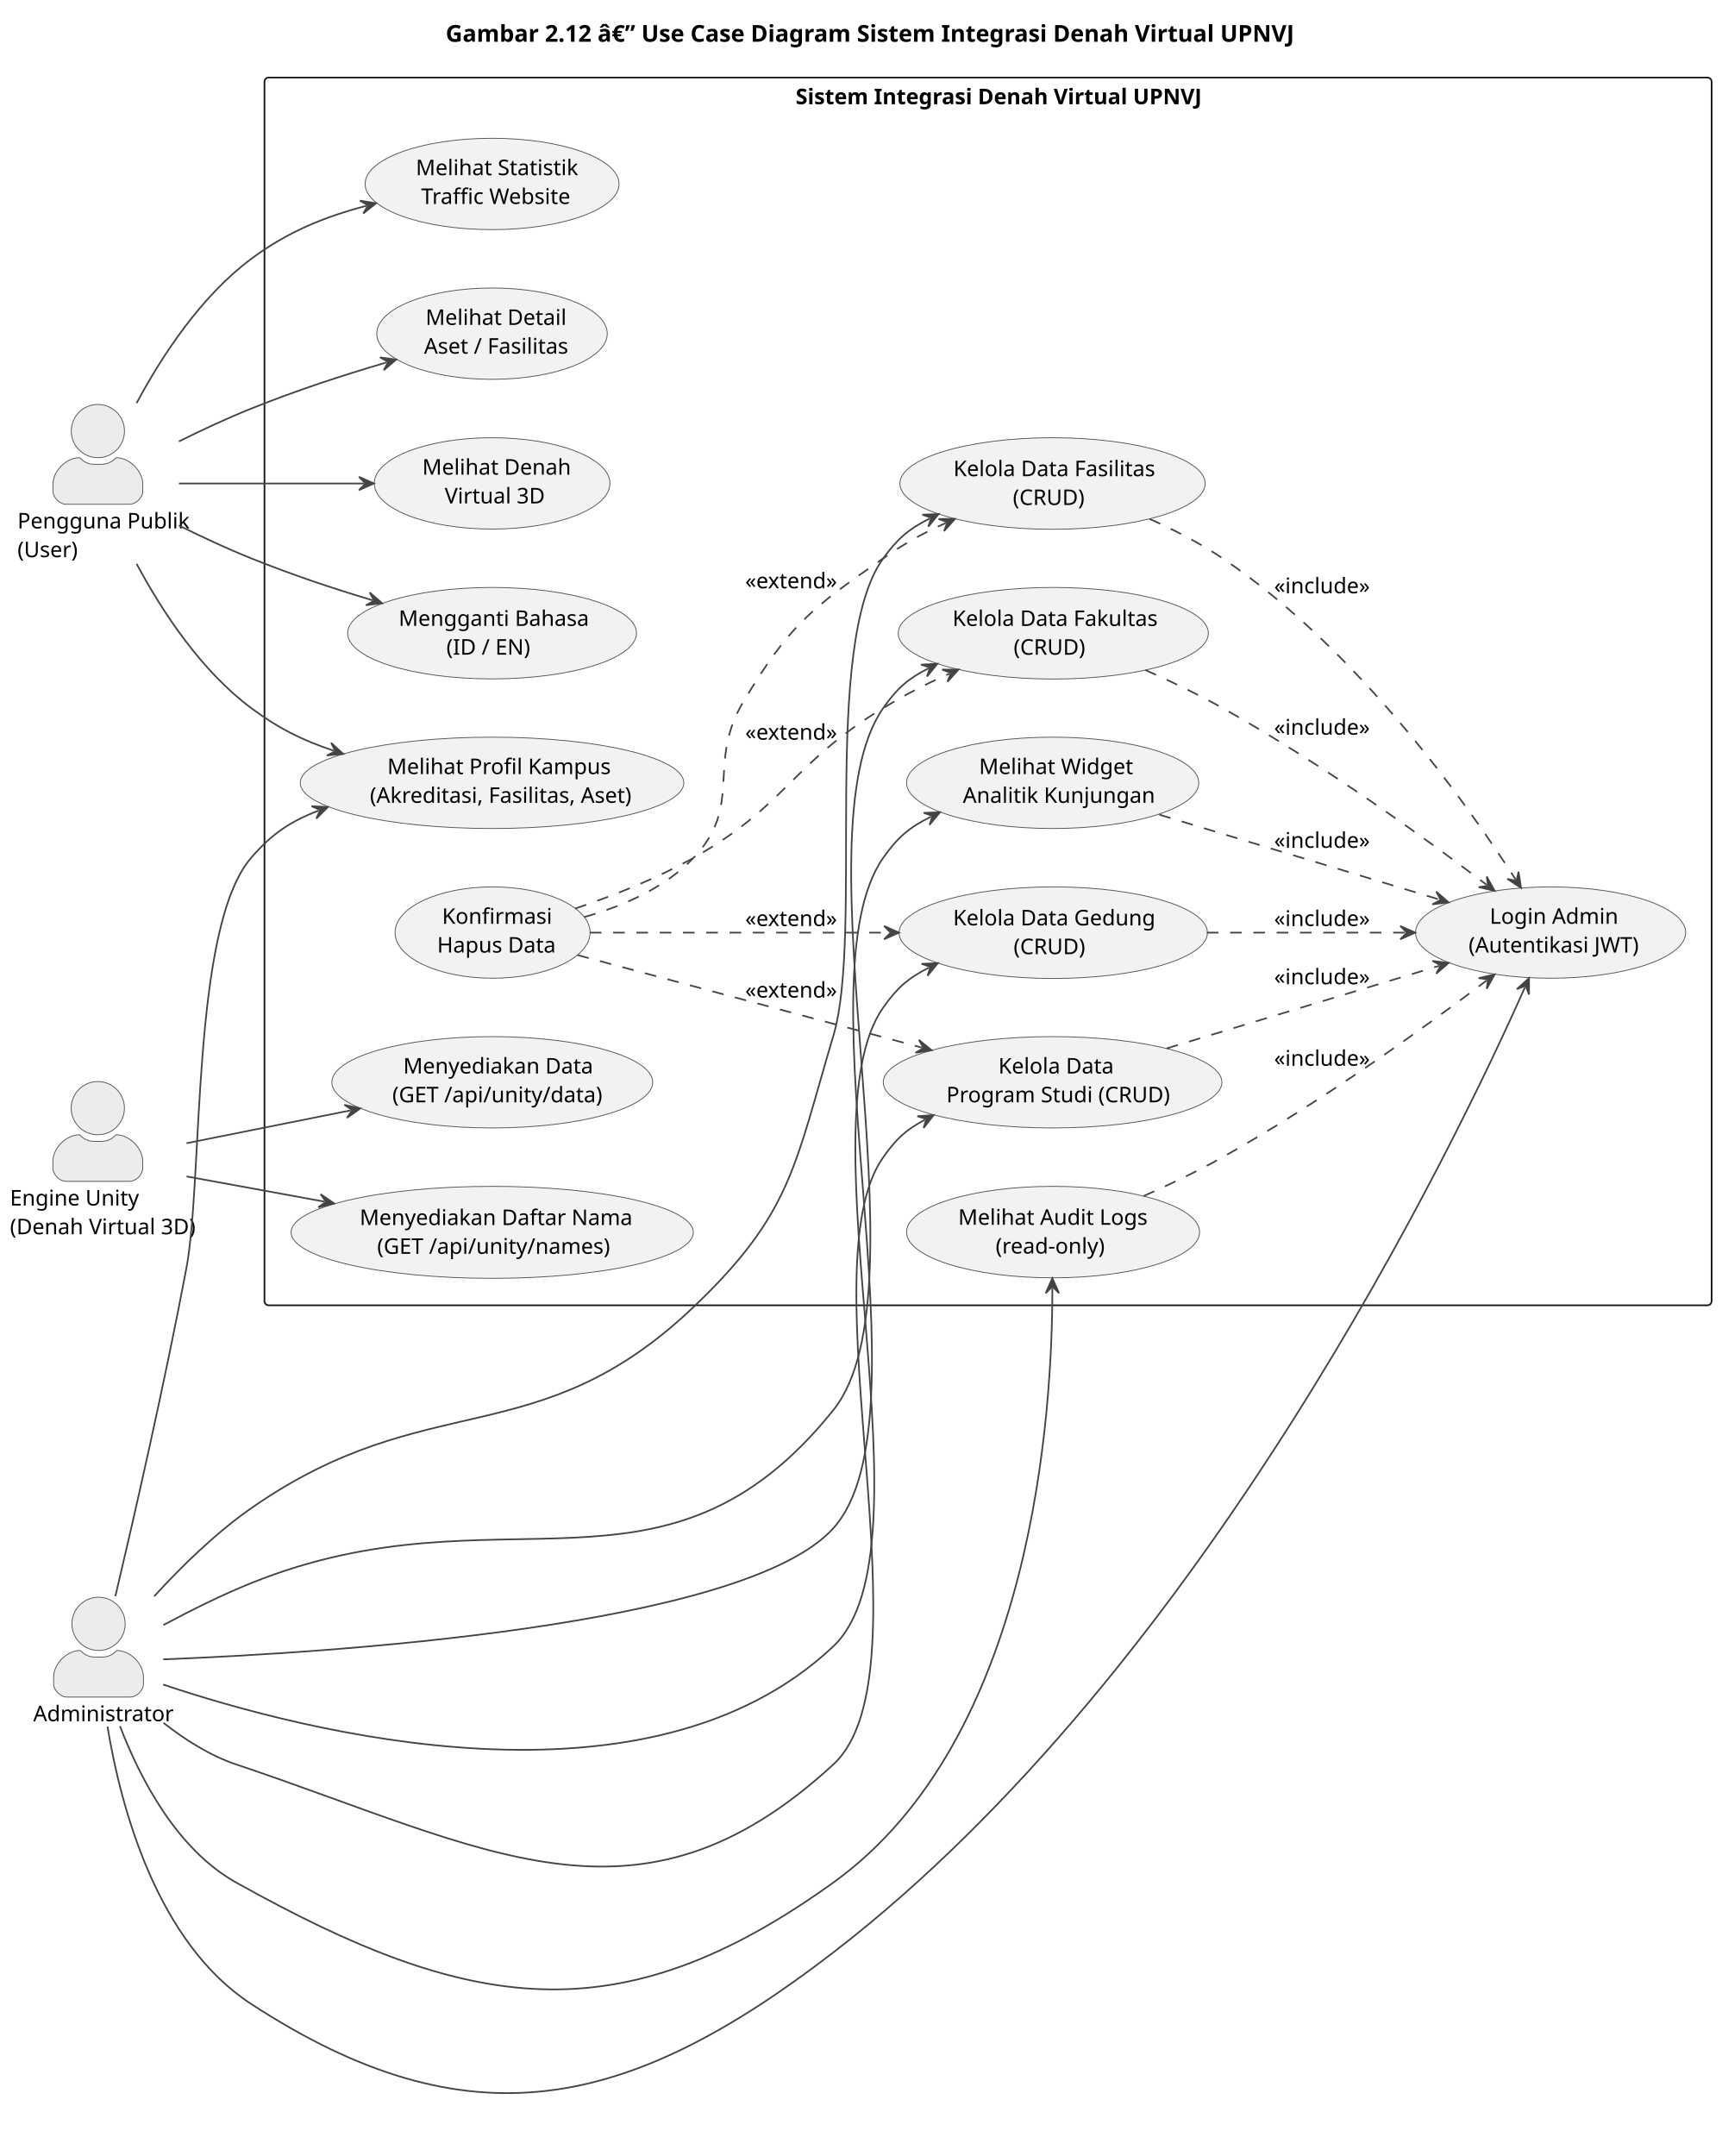
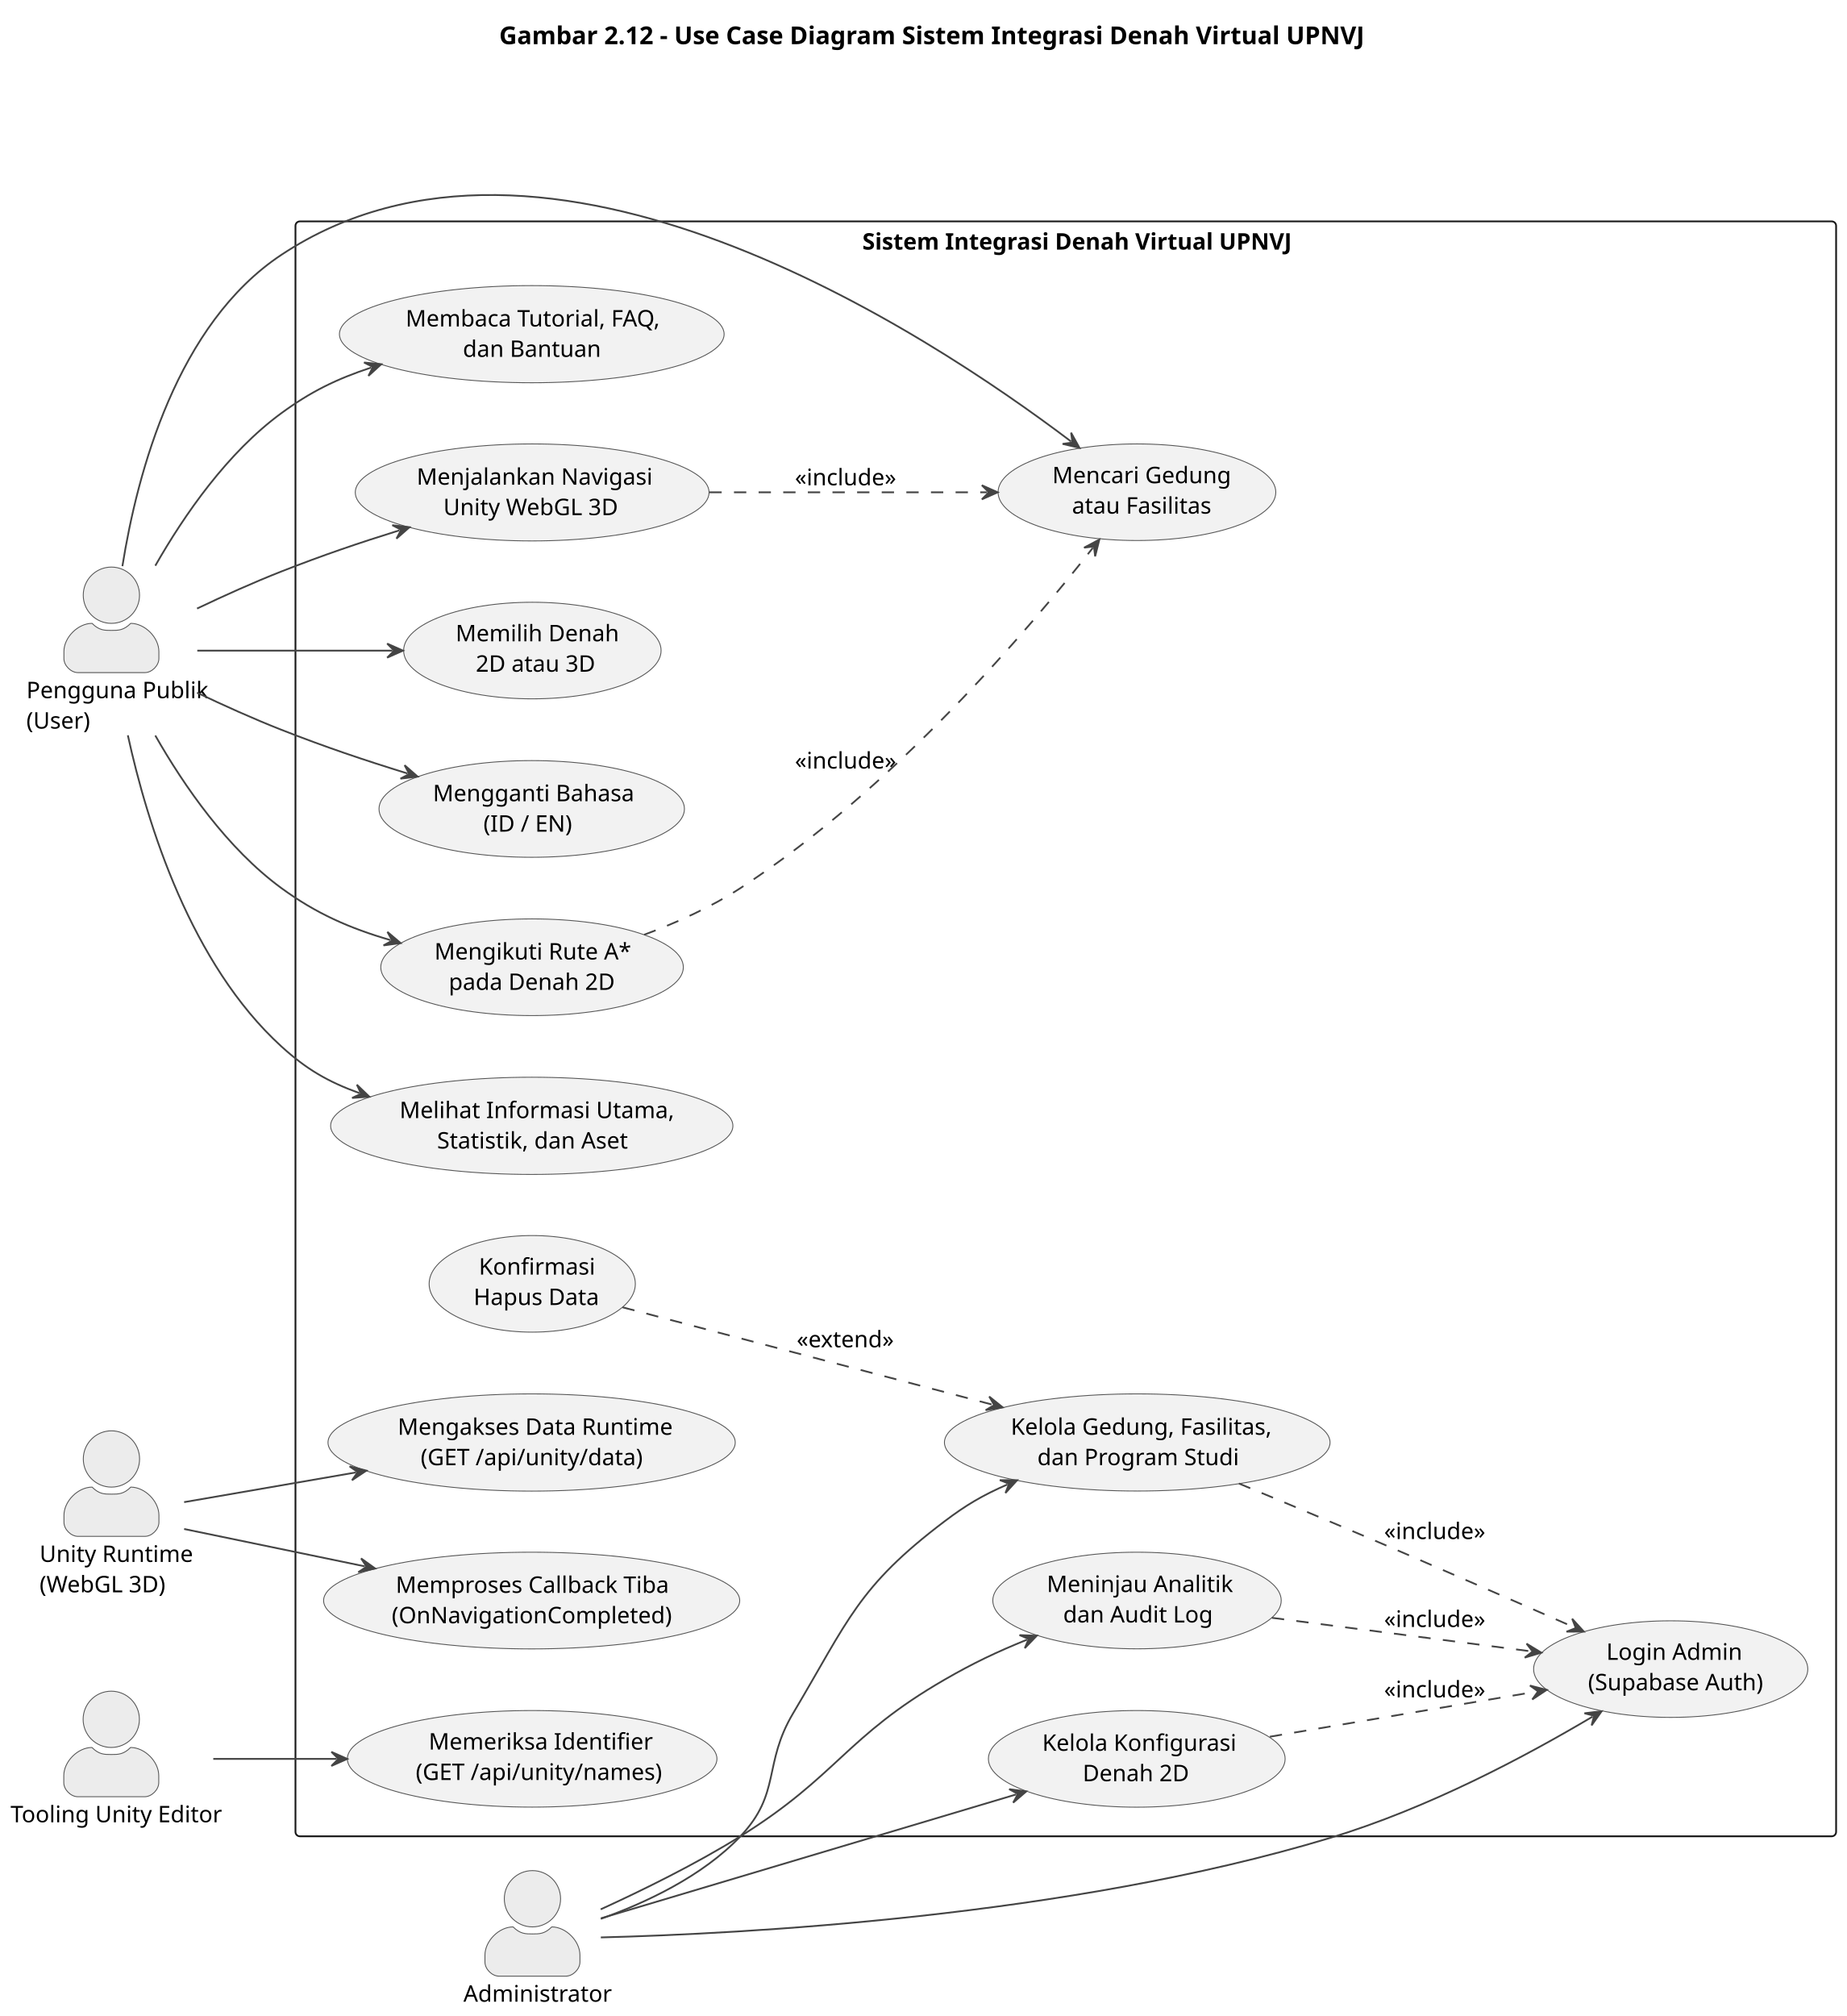
- <svg xmlns="http://www.w3.org/2000/svg" contentStyleType="text/css" height="1296px" preserveAspectRatio="none" style="width:1035px;height:1296px;background:#FFFFFF;" version="1.1" viewBox="0 0 1035 1296" width="1035px" zoomAndPan="magnify">
+ <svg xmlns="http://www.w3.org/2000/svg" contentStyleType="text/css" height="1146px" preserveAspectRatio="none" style="width:1050px;height:1146px;background:#FFFFFF;" version="1.1" viewBox="0 0 1050 1146" width="1050px" zoomAndPan="magnify">
  <defs />
  <g>
-     <text fill="#000000" font-family="Segoe UI" font-size="14" font-weight="bold" lengthAdjust="spacing" textLength="485.126" x="267.937" y="25.107">Gambar 2.12 â€” Use Case Diagram Sistem Integrasi Denah Virtual UPNVJ</text>
+     <text fill="#000000" font-family="Segoe UI" font-size="14" font-weight="bold" lengthAdjust="spacing" textLength="468.296" x="283.852" y="25.107">Gambar 2.12 - Use Case Diagram Sistem Integrasi Denah Virtual UPNVJ</text>
    <g id="cluster_Sistem Integrasi Denah Virtual UPNVJ">
-       <rect fill="none" height="738" rx="2.5" ry="2.5" style="stroke:#181818;stroke-width:1.0;" width="870" x="159" y="46.621" />
-       <text fill="#000000" font-family="Segoe UI" font-size="13" font-weight="bold" lengthAdjust="spacing" textLength="231.328" x="478.336" y="62.649">Sistem Integrasi Denah Virtual UPNVJ</text>
+       <rect fill="none" height="918" rx="2.5" ry="2.5" style="stroke:#181818;stroke-width:1.0;" width="876" x="168" y="125.851" />
+       <text fill="#000000" font-family="Segoe UI" font-size="13" font-weight="bold" lengthAdjust="spacing" textLength="231.328" x="490.336" y="141.879">Sistem Integrasi Denah Virtual UPNVJ</text>
    </g>
    <g id="elem_UC1">
-       <ellipse cx="295.839" cy="110.574" fill="#F2F2F2" rx="76.339" ry="27.453" style="stroke:#555555;stroke-width:0.5;" />
-       <text fill="#000000" font-family="Segoe UI" font-size="13" lengthAdjust="spacing" textLength="91.717" x="249.981" y="105.312">Melihat Statistik</text>
-       <text fill="#000000" font-family="Segoe UI" font-size="13" lengthAdjust="spacing" textLength="85.249" x="253.215" y="122.603">Traffic Website</text>
+       <ellipse cx="302.359" cy="639.982" fill="#F2F2F2" rx="114.359" ry="27.631" style="stroke:#555555;stroke-width:0.5;" />
+       <text fill="#000000" font-family="Segoe UI" font-size="13" lengthAdjust="spacing" textLength="144.346" x="227.186" y="635.601">Melihat Informasi Utama,</text>
+       <text fill="#000000" font-family="Segoe UI" font-size="13" lengthAdjust="spacing" textLength="101.683" x="248.517" y="652.892">Statistik, dan Aset</text>
    </g>
    <g id="elem_UC2">
-       <ellipse cx="295.804" cy="470.574" fill="#F2F2F2" rx="115.304" ry="27.453" style="stroke:#555555;stroke-width:0.5;" />
-       <text fill="#000000" font-family="Segoe UI" font-size="13" lengthAdjust="spacing" textLength="125.918" x="232.844" y="465.312">Melihat Profil Kampus</text>
-       <text fill="#000000" font-family="Segoe UI" font-size="13" lengthAdjust="spacing" textLength="146.821" x="222.393" y="482.603">(Akreditasi, Fasilitas, Aset)</text>
+       <ellipse cx="646.458" cy="279.805" fill="#F2F2F2" rx="78.958" ry="27.454" style="stroke:#555555;stroke-width:0.5;" />
+       <text fill="#000000" font-family="Segoe UI" font-size="13" lengthAdjust="spacing" textLength="95.418" x="598.331" y="274.677">Mencari Gedung</text>
+       <text fill="#000000" font-family="Segoe UI" font-size="13" lengthAdjust="spacing" textLength="73.011" x="609.534" y="291.968">atau Fasilitas</text>
    </g>
    <g id="elem_UC3">
-       <ellipse cx="295.792" cy="200.574" fill="#F2F2F2" rx="69.292" ry="27.453" style="stroke:#555555;stroke-width:0.5;" />
-       <text fill="#000000" font-family="Segoe UI" font-size="13" lengthAdjust="spacing" textLength="79.936" x="255.824" y="195.312">Melihat Detail</text>
-       <text fill="#000000" font-family="Segoe UI" font-size="13" lengthAdjust="spacing" textLength="81.751" x="254.917" y="212.603">Aset / Fasilitas</text>
+       <ellipse cx="302.364" cy="189.962" fill="#F2F2F2" rx="109.364" ry="27.611" style="stroke:#555555;stroke-width:0.5;" />
+       <text fill="#000000" font-family="Segoe UI" font-size="13" lengthAdjust="spacing" textLength="137.458" x="230.635" y="185.581">Membaca Tutorial, FAQ,</text>
+       <text fill="#000000" font-family="Segoe UI" font-size="13" lengthAdjust="spacing" textLength="72.344" x="263.192" y="202.871">dan Bantuan</text>
    </g>
    <g id="elem_UC4">
-       <ellipse cx="295.845" cy="290.574" fill="#F2F2F2" rx="70.845" ry="27.453" style="stroke:#555555;stroke-width:0.5;" />
-       <text fill="#000000" font-family="Segoe UI" font-size="13" lengthAdjust="spacing" textLength="83.948" x="253.871" y="285.312">Melihat Denah</text>
-       <text fill="#000000" font-family="Segoe UI" font-size="13" lengthAdjust="spacing" textLength="56.951" x="267.37" y="302.603">Virtual 3D</text>
+       <ellipse cx="302.697" cy="369.804" fill="#F2F2F2" rx="73.197" ry="27.453" style="stroke:#555555;stroke-width:0.5;" />
+       <text fill="#000000" font-family="Segoe UI" font-size="13" lengthAdjust="spacing" textLength="87.274" x="259.06" y="364.542">Memilih Denah</text>
+       <text fill="#000000" font-family="Segoe UI" font-size="13" lengthAdjust="spacing" textLength="64.359" x="270.518" y="381.833">2D atau 3D</text>
    </g>
    <g id="elem_UC5">
-       <ellipse cx="295.837" cy="380.609" fill="#F2F2F2" rx="86.837" ry="27.488" style="stroke:#555555;stroke-width:0.5;" />
-       <text fill="#000000" font-family="Segoe UI" font-size="13" lengthAdjust="spacing" textLength="106.393" x="239.64" y="376.228">Mengganti Bahasa</text>
-       <text fill="#000000" font-family="Segoe UI" font-size="13" lengthAdjust="spacing" textLength="48.909" x="268.382" y="393.519">(ID / EN)</text>
+       <ellipse cx="302.522" cy="549.834" fill="#F2F2F2" rx="86.022" ry="27.483" style="stroke:#555555;stroke-width:0.5;" />
+       <text fill="#000000" font-family="Segoe UI" font-size="13" lengthAdjust="spacing" textLength="105.269" x="247.004" y="545.422">Mengikuti Rute A*</text>
+       <text fill="#000000" font-family="Segoe UI" font-size="13" lengthAdjust="spacing" textLength="89.013" x="255.132" y="562.712">pada Denah 2D</text>
    </g>
    <g id="elem_UC6">
-       <ellipse cx="932.205" cy="560.574" fill="#F2F2F2" rx="81.205" ry="27.453" style="stroke:#555555;stroke-width:0.5;" />
-       <text fill="#000000" font-family="Segoe UI" font-size="13" lengthAdjust="spacing" textLength="73.201" x="895.604" y="555.312">Login Admin</text>
-       <text fill="#000000" font-family="Segoe UI" font-size="13" lengthAdjust="spacing" textLength="98.598" x="882.906" y="572.603">(Autentikasi JWT)</text>
+       <ellipse cx="302.586" cy="279.921" fill="#F2F2F2" rx="100.586" ry="27.57" style="stroke:#555555;stroke-width:0.5;" />
+       <text fill="#000000" font-family="Segoe UI" font-size="13" lengthAdjust="spacing" textLength="125.353" x="236.909" y="275.539">Menjalankan Navigasi</text>
+       <text fill="#000000" font-family="Segoe UI" font-size="13" lengthAdjust="spacing" textLength="94.999" x="252.086" y="292.83">Unity WebGL 3D</text>
    </g>
    <g id="elem_UC7">
-       <ellipse cx="632.834" cy="470.574" fill="#F2F2F2" rx="87.834" ry="27.453" style="stroke:#555555;stroke-width:0.5;" />
-       <text fill="#000000" font-family="Segoe UI" font-size="13" lengthAdjust="spacing" textLength="88.512" x="588.578" y="465.312">Melihat Widget</text>
-       <text fill="#000000" font-family="Segoe UI" font-size="13" lengthAdjust="spacing" textLength="107.974" x="578.847" y="482.603">Analitik Kunjungan</text>
+       <ellipse cx="302.337" cy="459.839" fill="#F2F2F2" rx="86.837" ry="27.488" style="stroke:#555555;stroke-width:0.5;" />
+       <text fill="#000000" font-family="Segoe UI" font-size="13" lengthAdjust="spacing" textLength="106.393" x="246.14" y="455.458">Mengganti Bahasa</text>
+       <text fill="#000000" font-family="Segoe UI" font-size="13" lengthAdjust="spacing" textLength="48.909" x="274.882" y="472.749">(ID / EN)</text>
    </g>
    <g id="elem_UC8">
-       <ellipse cx="633.201" cy="560.647" fill="#F2F2F2" rx="92.701" ry="27.526" style="stroke:#555555;stroke-width:0.5;" />
-       <text fill="#000000" font-family="Segoe UI" font-size="13" lengthAdjust="spacing" textLength="114.48" x="572.961" y="556.266">Kelola Data Gedung</text>
-       <text fill="#000000" font-family="Segoe UI" font-size="13" lengthAdjust="spacing" textLength="41.717" x="609.342" y="573.557">(CRUD)</text>
+       <ellipse cx="949.955" cy="948.804" fill="#F2F2F2" rx="77.955" ry="27.453" style="stroke:#555555;stroke-width:0.5;" />
+       <text fill="#000000" font-family="Segoe UI" font-size="13" lengthAdjust="spacing" textLength="73.201" x="913.355" y="943.542">Login Admin</text>
+       <text fill="#000000" font-family="Segoe UI" font-size="13" lengthAdjust="spacing" textLength="94.002" x="902.954" y="960.833">(Supabase Auth)</text>
    </g>
    <g id="elem_UC9">
-       <ellipse cx="632.771" cy="290.641" fill="#F2F2F2" rx="91.771" ry="27.52" style="stroke:#555555;stroke-width:0.5;" />
-       <text fill="#000000" font-family="Segoe UI" font-size="13" lengthAdjust="spacing" textLength="113.198" x="573.172" y="286.26">Kelola Data Fasilitas</text>
-       <text fill="#000000" font-family="Segoe UI" font-size="13" lengthAdjust="spacing" textLength="41.717" x="608.913" y="303.551">(CRUD)</text>
+       <ellipse cx="646.631" cy="819.963" fill="#F2F2F2" rx="109.631" ry="27.612" style="stroke:#555555;stroke-width:0.5;" />
+       <text fill="#000000" font-family="Segoe UI" font-size="13" lengthAdjust="spacing" textLength="137.827" x="574.718" y="815.582">Kelola Gedung, Fasilitas,</text>
+       <text fill="#000000" font-family="Segoe UI" font-size="13" lengthAdjust="spacing" textLength="107.624" x="589.819" y="832.873">dan Program Studi</text>
    </g>
    <g id="elem_UC10">
-       <ellipse cx="633.226" cy="380.65" fill="#F2F2F2" rx="93.226" ry="27.529" style="stroke:#555555;stroke-width:0.5;" />
-       <text fill="#000000" font-family="Segoe UI" font-size="13" lengthAdjust="spacing" textLength="115.204" x="572.624" y="376.269">Kelola Data Fakultas</text>
-       <text fill="#000000" font-family="Segoe UI" font-size="13" lengthAdjust="spacing" textLength="41.717" x="609.367" y="393.56">(CRUD)</text>
+       <ellipse cx="646.362" cy="999.824" fill="#F2F2F2" rx="84.362" ry="27.473" style="stroke:#555555;stroke-width:0.5;" />
+       <text fill="#000000" font-family="Segoe UI" font-size="13" lengthAdjust="spacing" textLength="102.972" x="592.588" y="995.249">Kelola Konfigurasi</text>
+       <text fill="#000000" font-family="Segoe UI" font-size="13" lengthAdjust="spacing" textLength="56.926" x="615.611" y="1012.54">Denah 2D</text>
    </g>
    <g id="elem_UC11">
-       <ellipse cx="632.793" cy="650.574" fill="#F2F2F2" rx="101.793" ry="27.453" style="stroke:#555555;stroke-width:0.5;" />
-       <text fill="#000000" font-family="Segoe UI" font-size="13" lengthAdjust="spacing" textLength="65.178" x="600.204" y="645.312">Kelola Data</text>
-       <text fill="#000000" font-family="Segoe UI" font-size="13" lengthAdjust="spacing" textLength="127.715" x="568.936" y="662.603">Program Studi (CRUD)</text>
+       <ellipse cx="646.499" cy="909.813" fill="#F2F2F2" rx="81.999" ry="27.462" style="stroke:#555555;stroke-width:0.5;" />
+       <text fill="#000000" font-family="Segoe UI" font-size="13" lengthAdjust="spacing" textLength="99.684" x="595.2" y="905.001">Meninjau Analitik</text>
+       <text fill="#000000" font-family="Segoe UI" font-size="13" lengthAdjust="spacing" textLength="81.091" x="604.496" y="922.292">dan Audit Log</text>
    </g>
    <g id="elem_UC12">
-       <ellipse cx="296.128" cy="560.574" fill="#F2F2F2" rx="58.628" ry="27.453" style="stroke:#555555;stroke-width:0.5;" />
-       <text fill="#000000" font-family="Segoe UI" font-size="13" lengthAdjust="spacing" textLength="60.728" x="265.764" y="555.312">Konfirmasi</text>
-       <text fill="#000000" font-family="Segoe UI" font-size="13" lengthAdjust="spacing" textLength="66.669" x="262.793" y="572.603">Hapus Data</text>
+       <ellipse cx="302.628" cy="729.804" fill="#F2F2F2" rx="58.628" ry="27.453" style="stroke:#555555;stroke-width:0.5;" />
+       <text fill="#000000" font-family="Segoe UI" font-size="13" lengthAdjust="spacing" textLength="60.728" x="272.264" y="724.542">Konfirmasi</text>
+       <text fill="#000000" font-family="Segoe UI" font-size="13" lengthAdjust="spacing" textLength="66.669" x="269.293" y="741.833">Hapus Data</text>
    </g>
    <g id="elem_UC13">
-       <ellipse cx="633.093" cy="740.618" fill="#F2F2F2" rx="88.093" ry="27.497" style="stroke:#555555;stroke-width:0.5;" />
-       <text fill="#000000" font-family="Segoe UI" font-size="13" lengthAdjust="spacing" textLength="108.126" x="576.03" y="736.236">Melihat Audit Logs</text>
-       <text fill="#000000" font-family="Segoe UI" font-size="13" lengthAdjust="spacing" textLength="63.045" x="598.571" y="753.528">(read-only)</text>
+       <ellipse cx="302.277" cy="819.988" fill="#F2F2F2" rx="115.777" ry="27.637" style="stroke:#555555;stroke-width:0.5;" />
+       <text fill="#000000" font-family="Segoe UI" font-size="13" lengthAdjust="spacing" textLength="146.301" x="226.126" y="815.607">Mengakses Data Runtime</text>
+       <text fill="#000000" font-family="Segoe UI" font-size="13" lengthAdjust="spacing" textLength="120.161" x="239.196" y="832.898">(GET /api/unity/data)</text>
    </g>
    <g id="elem_UC14">
-       <ellipse cx="295.952" cy="650.574" fill="#F2F2F2" rx="96.452" ry="27.453" style="stroke:#555555;stroke-width:0.5;" />
-       <text fill="#000000" font-family="Segoe UI" font-size="13" lengthAdjust="spacing" textLength="107.079" x="242.413" y="645.312">Menyediakan Data</text>
-       <text fill="#000000" font-family="Segoe UI" font-size="13" lengthAdjust="spacing" textLength="120.161" x="235.871" y="662.603">(GET /api/unity/data)</text>
+       <ellipse cx="302.574" cy="999.804" fill="#F2F2F2" rx="105.074" ry="27.453" style="stroke:#555555;stroke-width:0.5;" />
+       <text fill="#000000" font-family="Segoe UI" font-size="13" lengthAdjust="spacing" textLength="117.647" x="243.751" y="994.542">Memeriksa Identifier</text>
+       <text fill="#000000" font-family="Segoe UI" font-size="13" lengthAdjust="spacing" textLength="132.355" x="236.397" y="1011.833">(GET /api/unity/names)</text>
    </g>
    <g id="elem_UC15">
-       <ellipse cx="295.91" cy="740.777" fill="#F2F2F2" rx="120.91" ry="27.656" style="stroke:#555555;stroke-width:0.5;" />
-       <text fill="#000000" font-family="Segoe UI" font-size="13" lengthAdjust="spacing" textLength="153.378" x="216.22" y="736.396">Menyediakan Daftar Nama</text>
-       <text fill="#000000" font-family="Segoe UI" font-size="13" lengthAdjust="spacing" textLength="132.355" x="226.732" y="753.687">(GET /api/unity/names)</text>
+       <ellipse cx="302.298" cy="909.839" fill="#F2F2F2" rx="118.298" ry="27.488" style="stroke:#555555;stroke-width:0.5;" />
+       <text fill="#000000" font-family="Segoe UI" font-size="13" lengthAdjust="spacing" textLength="146.301" x="225.016" y="905.457">Memproses Callback Tiba</text>
+       <text fill="#000000" font-family="Segoe UI" font-size="13" lengthAdjust="spacing" textLength="150.827" x="222.753" y="922.748">(OnNavigationCompleted)</text>
    </g>
    <g id="elem_User">
-       <ellipse cx="58.837" cy="259.121" fill="#ECECEC" rx="16" ry="16" style="stroke:#555555;stroke-width:0.5;" />
-       <path d="M58.837,279.121 C62.837,279.121 65.837,279.121 69.837,275.121 C77.837,275.121 85.837,283.121 85.837,291.121 L85.837,295.121 C85.837,299.121 81.837,303.121 77.837,303.121 L39.837,303.121 C35.837,303.121 31.837,299.121 31.837,295.121 L31.837,291.121 C31.837,283.121 39.837,275.121 47.837,275.121 C51.837,279.121 54.837,279.121 58.837,279.121 " fill="#ECECEC" style="stroke:#555555;stroke-width:0.5;" />
-       <text fill="#000000" font-family="Segoe UI" font-size="13" lengthAdjust="spacing" textLength="96.675" x="10.5" y="317.649">Pengguna Publik</text>
-       <text fill="#000000" font-family="Segoe UI" font-size="13" lengthAdjust="spacing" textLength="33.611" x="10.5" y="334.94">(User)</text>
+       <ellipse cx="63.337" cy="338.351" fill="#ECECEC" rx="16" ry="16" style="stroke:#555555;stroke-width:0.5;" />
+       <path d="M63.337,358.351 C67.337,358.351 70.337,358.351 74.337,354.351 C82.337,354.351 90.337,362.351 90.337,370.351 L90.337,374.351 C90.337,378.351 86.337,382.351 82.337,382.351 L44.337,382.351 C40.337,382.351 36.337,378.351 36.337,374.351 L36.337,370.351 C36.337,362.351 44.337,354.351 52.337,354.351 C56.337,358.351 59.337,358.351 63.337,358.351 " fill="#ECECEC" style="stroke:#555555;stroke-width:0.5;" />
+       <text fill="#000000" font-family="Segoe UI" font-size="13" lengthAdjust="spacing" textLength="96.675" x="15" y="396.879">Pengguna Publik</text>
+       <text fill="#000000" font-family="Segoe UI" font-size="13" lengthAdjust="spacing" textLength="33.611" x="15" y="414.17">(User)</text>
    </g>
    <g id="elem_Admin">
-       <ellipse cx="59.244" cy="976.121" fill="#ECECEC" rx="16" ry="16" style="stroke:#555555;stroke-width:0.5;" />
-       <path d="M59.244,996.121 C63.244,996.121 66.244,996.121 70.244,992.121 C78.244,992.121 86.244,1000.121 86.244,1008.121 L86.244,1012.121 C86.244,1016.121 82.244,1020.121 78.244,1020.121 L40.244,1020.121 C36.244,1020.121 32.244,1016.121 32.244,1012.121 L32.244,1008.121 C32.244,1000.121 40.244,992.121 48.244,992.121 C52.244,996.121 55.244,996.121 59.244,996.121 " fill="#ECECEC" style="stroke:#555555;stroke-width:0.5;" />
-       <text fill="#000000" font-family="Segoe UI" font-size="13" lengthAdjust="spacing" textLength="78.489" x="20" y="1034.649">Administrator</text>
+       <ellipse cx="302.744" cy="1079.351" fill="#ECECEC" rx="16" ry="16" style="stroke:#555555;stroke-width:0.5;" />
+       <path d="M302.744,1099.351 C306.744,1099.351 309.744,1099.351 313.744,1095.351 C321.744,1095.351 329.744,1103.351 329.744,1111.351 L329.744,1115.351 C329.744,1119.351 325.744,1123.351 321.744,1123.351 L283.744,1123.351 C279.744,1123.351 275.744,1119.351 275.744,1115.351 L275.744,1111.351 C275.744,1103.351 283.744,1095.351 291.744,1095.351 C295.744,1099.351 298.744,1099.351 302.744,1099.351 " fill="#ECECEC" style="stroke:#555555;stroke-width:0.5;" />
+       <text fill="#000000" font-family="Segoe UI" font-size="13" lengthAdjust="spacing" textLength="78.489" x="263.5" y="1137.879">Administrator</text>
    </g>
-     <g id="elem_Unity">
-       <ellipse cx="58.8" cy="666.121" fill="#ECECEC" rx="16" ry="16" style="stroke:#555555;stroke-width:0.5;" />
-       <path d="M58.8,686.121 C62.8,686.121 65.8,686.121 69.8,682.121 C77.8,682.121 85.8,690.121 85.8,698.121 L85.8,702.121 C85.8,706.121 81.8,710.121 77.8,710.121 L39.8,710.121 C35.8,710.121 31.8,706.121 31.8,702.121 L31.8,698.121 C31.8,690.121 39.8,682.121 47.8,682.121 C51.8,686.121 54.8,686.121 58.8,686.121 " fill="#ECECEC" style="stroke:#555555;stroke-width:0.5;" />
-       <text fill="#000000" font-family="Segoe UI" font-size="13" lengthAdjust="spacing" textLength="72.585" x="6" y="724.649">Engine Unity</text>
-       <text fill="#000000" font-family="Segoe UI" font-size="13" lengthAdjust="spacing" textLength="105.6" x="6" y="741.94">(Denah Virtual 3D)</text>
+     <g id="elem_UnityRuntime">
+       <ellipse cx="63.366" cy="829.351" fill="#ECECEC" rx="16" ry="16" style="stroke:#555555;stroke-width:0.5;" />
+       <path d="M63.366,849.351 C67.366,849.351 70.366,849.351 74.366,845.351 C82.366,845.351 90.366,853.351 90.366,861.351 L90.366,865.351 C90.366,869.351 86.366,873.351 82.366,873.351 L44.366,873.351 C40.366,873.351 36.366,869.351 36.366,865.351 L36.366,861.351 C36.366,853.351 44.366,845.351 52.366,845.351 C56.366,849.351 59.366,849.351 63.366,849.351 " fill="#ECECEC" style="stroke:#555555;stroke-width:0.5;" />
+       <text fill="#000000" font-family="Segoe UI" font-size="13" lengthAdjust="spacing" textLength="81.732" x="22.5" y="887.879">Unity Runtime</text>
+       <text fill="#000000" font-family="Segoe UI" font-size="13" lengthAdjust="spacing" textLength="69.151" x="22.5" y="905.17">(WebGL 3D)</text>
+     </g>
+     <g id="elem_UnityEditor">
+       <ellipse cx="63.265" cy="977.351" fill="#ECECEC" rx="16" ry="16" style="stroke:#555555;stroke-width:0.5;" />
+       <path d="M63.265,997.351 C67.265,997.351 70.265,997.351 74.265,993.351 C82.265,993.351 90.265,1001.351 90.265,1009.351 L90.265,1013.351 C90.265,1017.351 86.265,1021.351 82.265,1021.351 L44.265,1021.351 C40.265,1021.351 36.265,1017.351 36.265,1013.351 L36.265,1009.351 C36.265,1001.351 44.265,993.351 52.265,993.351 C56.265,997.351 59.265,997.351 63.265,997.351 " fill="#ECECEC" style="stroke:#555555;stroke-width:0.5;" />
+       <text fill="#000000" font-family="Segoe UI" font-size="13" lengthAdjust="spacing" textLength="114.531" x="6" y="1035.879">Tooling Unity Editor</text>
    </g>
    <g id="link_User_UC1">
-       <path d="M82.13,242.301 C97.65,213.381 120.97,178.001 151,155.621 C172.84,139.351 194.909,130.403 220.289,123.703 " fill="none" id="User-to-UC1" style="stroke:#444444;stroke-width:1.0;" />
-       <polygon fill="#444444" points="226.09,122.171,216.367,120.601,221.256,123.447,218.409,128.336,226.09,122.171" style="stroke:#444444;stroke-width:1.0;" />
+       <path d="M72.7,417.991 C83.82,468.831 108.54,547.991 160,594.851 C174.1,607.691 186.238,614.831 204.378,621.391 " fill="none" id="User-to-UC1" style="stroke:#444444;stroke-width:1.0;" />
+       <polygon fill="#444444" points="210.02,623.431,202.917,616.609,205.318,621.731,200.196,624.132,210.02,623.431" style="stroke:#444444;stroke-width:1.0;" />
    </g>
    <g id="link_User_UC2">
-       <path d="M82.13,338.941 C97.65,367.871 120.97,403.251 151,425.621 C167.28,437.751 181.212,444.751 200.652,451.281 " fill="none" id="User-to-UC2" style="stroke:#444444;stroke-width:1.0;" />
-       <polygon fill="#444444" points="206.34,453.191,199.082,446.534,201.6,451.599,196.535,454.117,206.34,453.191" style="stroke:#444444;stroke-width:1.0;" />
+       <path d="M69.6,321.841 C78.14,268.301 100.73,184.081 160,144.851 C309.92,45.621 527.216,189.07 608.996,250.96 " fill="none" id="User-to-UC2" style="stroke:#444444;stroke-width:1.0;" />
+       <polygon fill="#444444" points="613.78,254.581,609.017,245.96,609.793,251.564,604.19,252.34,613.78,254.581" style="stroke:#444444;stroke-width:1.0;" />
    </g>
    <g id="link_User_UC3">
-       <path d="M107.53,265.371 C121.35,258.511 136.6,251.391 151,245.621 C179.2,234.321 205.654,225.714 232.454,217.834 " fill="none" id="User-to-UC3" style="stroke:#444444;stroke-width:1.0;" />
-       <polygon fill="#444444" points="238.21,216.141,228.447,214.842,233.413,217.552,230.704,222.517,238.21,216.141" style="stroke:#444444;stroke-width:1.0;" />
+       <path d="M88.3,321.591 C104.79,292.681 129.3,257.311 160,234.851 C176.75,222.601 191.264,215.488 211.095,208.918 " fill="none" id="User-to-UC3" style="stroke:#444444;stroke-width:1.0;" />
+       <polygon fill="#444444" points="216.79,207.031,206.989,206.065,212.044,208.604,209.505,213.659,216.79,207.031" style="stroke:#444444;stroke-width:1.0;" />
    </g>
    <g id="link_User_UC4">
-       <path d="M107.56,290.621 C141.22,290.621 180.92,290.621 218.78,290.621 " fill="none" id="User-to-UC4" style="stroke:#444444;stroke-width:1.0;" />
-       <polygon fill="#444444" points="224.78,290.621,215.78,286.621,219.78,290.621,215.78,294.621,224.78,290.621" style="stroke:#444444;stroke-width:1.0;" />
+       <path d="M112.18,369.851 C145.7,369.851 185.16,369.851 223.14,369.851 " fill="none" id="User-to-UC4" style="stroke:#444444;stroke-width:1.0;" />
+       <polygon fill="#444444" points="229.14,369.851,220.14,365.851,224.14,369.851,220.14,373.851,229.14,369.851" style="stroke:#444444;stroke-width:1.0;" />
    </g>
    <g id="link_User_UC5">
-       <path d="M107.53,315.871 C121.35,322.731 136.6,329.851 151,335.621 C176.29,345.751 199.044,353.353 223.984,360.853 " fill="none" id="User-to-UC5" style="stroke:#444444;stroke-width:1.0;" />
-       <polygon fill="#444444" points="229.73,362.581,222.263,356.159,224.942,361.141,219.959,363.82,229.73,362.581" style="stroke:#444444;stroke-width:1.0;" />
+       <path d="M88.3,418.111 C104.79,447.021 129.3,482.391 160,504.851 C179.87,519.381 198.85,527.663 222.05,534.423 " fill="none" id="User-to-UC5" style="stroke:#444444;stroke-width:1.0;" />
+       <polygon fill="#444444" points="227.81,536.101,220.288,529.743,223.01,534.702,218.05,537.424,227.81,536.101" style="stroke:#444444;stroke-width:1.0;" />
    </g>
-     <g id="link_Admin_UC6">
-       <path d="M64.62,1037.901 C72.69,1086.611 94.33,1167.701 151,1204.621 C281.85,1289.871 377.28,1268.911 501,1173.621 C723.71,1002.081 874.562,688.424 916.792,593.444 " fill="none" id="Admin-to-UC6" style="stroke:#444444;stroke-width:1.0;" />
-       <polygon fill="#444444" points="919.23,587.961,911.918,594.56,917.199,592.53,919.229,597.81,919.23,587.961" style="stroke:#444444;stroke-width:1.0;" />
+     <g id="link_User_UC6">
+       <path d="M112.05,345.931 C127.19,338.721 144.13,331.081 160,324.851 C183.4,315.661 203.771,308.735 227.121,301.465 " fill="none" id="User-to-UC6" style="stroke:#444444;stroke-width:1.0;" />
+       <polygon fill="#444444" points="232.85,299.681,223.068,298.537,228.076,301.168,225.446,306.176,232.85,299.681" style="stroke:#444444;stroke-width:1.0;" />
    </g>
-     <g id="link_Admin_UC7">
-       <path d="M98.11,997.461 C195.11,993.661 447.45,978.121 501,918.621 C561.08,851.871 479.34,589.081 531,515.621 C539.45,503.611 546.484,497.405 559.744,490.895 " fill="none" id="Admin-to-UC7" style="stroke:#444444;stroke-width:1.0;" />
-       <polygon fill="#444444" points="565.13,488.251,555.288,488.627,560.642,490.455,558.814,495.808,565.13,488.251" style="stroke:#444444;stroke-width:1.0;" />
+     <g id="link_User_UC7">
+       <path d="M112.05,393.771 C127.19,400.981 144.13,408.621 160,414.851 C184.95,424.651 207.256,432.144 231.746,439.693 " fill="none" id="User-to-UC7" style="stroke:#444444;stroke-width:1.0;" />
+       <polygon fill="#444444" points="237.48,441.461,230.058,434.987,232.702,439.988,227.701,442.632,237.48,441.461" style="stroke:#444444;stroke-width:1.0;" />
    </g>
    <g id="link_Admin_UC8">
-       <path d="M98.09,1012.611 C183.11,1041.111 389.63,1094.761 501,989.621 C563.24,930.871 481.63,675.541 531,605.621 C539.19,594.021 545.733,588.063 558.503,581.623 " fill="none" id="Admin-to-UC8" style="stroke:#444444;stroke-width:1.0;" />
-       <polygon fill="#444444" points="563.86,578.921,554.023,579.402,559.396,581.173,557.625,586.545,563.86,578.921" style="stroke:#444444;stroke-width:1.0;" />
+       <path d="M341.63,1101.331 C420.64,1099.331 607.25,1089.801 756,1044.851 C812.6,1027.751 867.689,998.25 905.529,975.821 " fill="none" id="Admin-to-UC8" style="stroke:#444444;stroke-width:1.0;" />
+       <polygon fill="#444444" points="910.69,972.761,900.908,973.909,906.389,975.311,904.988,980.791,910.69,972.761" style="stroke:#444444;stroke-width:1.0;" />
    </g>
    <g id="link_Admin_UC9">
-       <path d="M92.7,959.551 C108.93,941.811 129.62,921.531 151,906.621 C257.54,832.341 322.94,875.191 417,785.621 C476.02,729.421 477.7,700.721 501,622.621 C519.34,561.171 493.33,387.521 531,335.621 C539.4,324.051 546.103,318.084 558.983,311.644 " fill="none" id="Admin-to-UC9" style="stroke:#444444;stroke-width:1.0;" />
-       <polygon fill="#444444" points="564.35,308.961,554.511,309.408,559.878,311.197,558.089,316.564,564.35,308.961" style="stroke:#444444;stroke-width:1.0;" />
+       <path d="M341.61,1090.771 C366.95,1081.711 399.4,1066.641 421,1043.851 C444.28,1019.281 433.7,1002.941 451,973.851 C482.54,920.811 487.8,902.101 537,864.851 C549.36,855.501 558.443,850.136 572.843,843.836 " fill="none" id="Admin-to-UC9" style="stroke:#444444;stroke-width:1.0;" />
+       <polygon fill="#444444" points="578.34,841.431,568.491,841.374,573.759,843.435,571.698,848.703,578.34,841.431" style="stroke:#444444;stroke-width:1.0;" />
    </g>
    <g id="link_Admin_UC10">
-       <path d="M98.22,976.851 C114.21,968.281 133.19,958.801 151,951.621 C301.53,891.011 399.41,974.171 501,847.621 C559.86,774.311 477.04,502.611 531,425.621 C539.1,414.071 545.52,408.156 558.19,401.726 " fill="none" id="Admin-to-UC10" style="stroke:#444444;stroke-width:1.0;" />
-       <polygon fill="#444444" points="563.54,399.011,553.704,399.517,559.081,401.274,557.325,406.651,563.54,399.011" style="stroke:#444444;stroke-width:1.0;" />
+       <path d="M341.74,1090.451 C400.39,1072.951 507.41,1041.036 577.82,1020.036 " fill="none" id="Admin-to-UC10" style="stroke:#444444;stroke-width:1.0;" />
+       <polygon fill="#444444" points="583.57,1018.321,573.802,1017.06,578.779,1019.75,576.089,1024.726,583.57,1018.321" style="stroke:#444444;stroke-width:1.0;" />
    </g>
    <g id="link_Admin_UC11">
-       <path d="M98.26,1035.601 C111.14,1045.721 126.26,1055.341 142,1060.621 C293.27,1111.371 383.65,1168.731 501,1060.621 C560.86,1005.481 483.92,762.011 531,695.621 C538.66,684.821 544.236,679.395 556.026,673.105 " fill="none" id="Admin-to-UC11" style="stroke:#444444;stroke-width:1.0;" />
-       <polygon fill="#444444" points="561.32,670.281,551.497,670.988,556.909,672.635,555.262,678.047,561.32,670.281" style="stroke:#444444;stroke-width:1.0;" />
+       <path d="M341.55,1085.371 C365.06,1074.641 395.5,1059.711 421,1043.851 C476.18,1009.531 480.73,987.351 537,954.851 C553.42,945.361 566.67,939.087 583.97,932.067 " fill="none" id="Admin-to-UC11" style="stroke:#444444;stroke-width:1.0;" />
+       <polygon fill="#444444" points="589.53,929.811,579.686,929.489,584.897,931.691,582.694,936.902,589.53,929.811" style="stroke:#444444;stroke-width:1.0;" />
    </g>
-     <g id="link_Admin_UC13">
-       <path d="M72.14,1037.631 C84.28,1069.251 106.35,1111.721 142,1131.621 C281.32,1209.401 371.49,1224.821 501,1131.621 C621.43,1044.961 632.736,848.351 632.666,774.331 " fill="none" id="Admin-to-UC13" style="stroke:#444444;stroke-width:1.0;" />
-       <polygon fill="#444444" points="632.66,768.331,628.668,777.335,632.665,773.331,636.668,777.327,632.66,768.331" style="stroke:#444444;stroke-width:1.0;" />
+     <g id="link_UC5_UC2">
+       <path d="M366.24,531.361 C384.67,524.501 404.33,515.681 421,504.851 C508.23,448.181 585.011,357.698 621.391,311.428 " fill="none" id="UC5-to-UC2" style="stroke:#444444;stroke-width:1.0;stroke-dasharray:7.0,7.0;" />
+       <polygon fill="#444444" points="625.1,306.711,616.393,311.314,622.01,310.642,622.682,316.258,625.1,306.711" style="stroke:#444444;stroke-width:1.0;" />
+       <text fill="#000000" font-family="Segoe UI" font-size="13" lengthAdjust="spacing" textLength="54.622" x="452" y="436.879">«include»</text>
    </g>
-     <g id="link_Admin_UC2">
-       <path d="M69.37,959.521 C80.39,912.831 98.84,832.291 112,762.621 C122.32,708.021 114.68,557.681 151,515.621 C163.15,501.551 174.038,493.97 191.528,487.26 " fill="none" id="Admin-to-UC2" style="stroke:#444444;stroke-width:1.0;" />
-       <polygon fill="#444444" points="197.13,485.111,187.294,484.6,192.462,486.902,190.16,492.069,197.13,485.111" style="stroke:#444444;stroke-width:1.0;" />
+     <g id="link_UC6_UC2">
+       <path d="M403.34,279.851 C455.59,279.851 512.62,279.851 561.28,279.851 " fill="none" id="UC6-to-UC2" style="stroke:#444444;stroke-width:1.0;stroke-dasharray:7.0,7.0;" />
+       <polygon fill="#444444" points="567.28,279.851,558.28,275.851,562.28,279.851,558.28,283.851,567.28,279.851" style="stroke:#444444;stroke-width:1.0;" />
+       <text fill="#000000" font-family="Segoe UI" font-size="13" lengthAdjust="spacing" textLength="54.622" x="452" y="275.879">«include»</text>
    </g>
-     <g id="link_UC7_UC6">
-       <path d="M696.99,489.711 C748.32,505.271 814.608,525.351 865.148,540.67 " fill="none" id="UC7-to-UC6" style="stroke:#444444;stroke-width:1.0;stroke-dasharray:7.0,7.0;" />
-       <polygon fill="#444444" points="870.89,542.411,863.437,535.972,866.105,540.961,861.117,543.628,870.89,542.411" style="stroke:#444444;stroke-width:1.0;" />
-       <text fill="#000000" font-family="Segoe UI" font-size="13" lengthAdjust="spacing" textLength="54.622" x="766" y="509.649">«include»</text>
+     <g id="link_UC9_UC8">
+       <path d="M704.43,843.301 C721.07,850.201 739.28,857.791 756,864.851 C794.33,881.041 803.84,885.261 842,901.851 C861.17,910.181 876.737,917.006 895.067,925.066 " fill="none" id="UC9-to-UC8" style="stroke:#444444;stroke-width:1.0;stroke-dasharray:7.0,7.0;" />
+       <polygon fill="#444444" points="900.56,927.481,893.931,920.197,895.983,925.468,890.711,927.52,900.56,927.481" style="stroke:#444444;stroke-width:1.0;" />
+       <text fill="#000000" font-family="Segoe UI" font-size="13" lengthAdjust="spacing" textLength="54.622" x="787" y="874.879">«include»</text>
    </g>
-     <g id="link_UC8_UC6">
-       <path d="M725.53,560.621 C765.59,560.621 806.16,560.621 844.82,560.621 " fill="none" id="UC8-to-UC6" style="stroke:#444444;stroke-width:1.0;stroke-dasharray:7.0,7.0;" />
-       <polygon fill="#444444" points="850.82,560.621,841.82,556.621,845.82,560.621,841.82,564.621,850.82,560.621" style="stroke:#444444;stroke-width:1.0;" />
-       <text fill="#000000" font-family="Segoe UI" font-size="13" lengthAdjust="spacing" textLength="54.622" x="766" y="556.649">«include»</text>
+     <g id="link_UC10_UC8">
+       <path d="M722.03,987.241 C770.16,979.101 826.434,969.582 873.544,961.612 " fill="none" id="UC10-to-UC8" style="stroke:#444444;stroke-width:1.0;stroke-dasharray:7.0,7.0;" />
+       <polygon fill="#444444" points="879.46,960.611,869.919,958.168,874.53,961.445,871.253,966.056,879.46,960.611" style="stroke:#444444;stroke-width:1.0;" />
+       <text fill="#000000" font-family="Segoe UI" font-size="13" lengthAdjust="spacing" textLength="54.622" x="787" y="964.879">«include»</text>
    </g>
-     <g id="link_UC9_UC6">
-       <path d="M691.15,311.941 C705.98,318.571 721.55,326.551 735,335.621 C816.17,390.371 881.073,481.875 911.183,528.665 " fill="none" id="UC9-to-UC6" style="stroke:#444444;stroke-width:1.0;stroke-dasharray:7.0,7.0;" />
-       <polygon fill="#444444" points="914.43,533.711,912.923,523.978,911.724,529.506,906.196,528.307,914.43,533.711" style="stroke:#444444;stroke-width:1.0;" />
-       <text fill="#000000" font-family="Segoe UI" font-size="13" lengthAdjust="spacing" textLength="54.622" x="766" y="356.649">«include»</text>
-     </g>
-     <g id="link_UC10_UC6">
-       <path d="M688.63,402.771 C703.92,409.551 720.35,417.411 735,425.621 C795.36,459.481 855.855,503.202 893.785,531.891 " fill="none" id="UC10-to-UC6" style="stroke:#444444;stroke-width:1.0;stroke-dasharray:7.0,7.0;" />
-       <polygon fill="#444444" points="898.57,535.511,893.805,526.892,894.582,532.495,888.979,533.272,898.57,535.511" style="stroke:#444444;stroke-width:1.0;" />
-       <text fill="#000000" font-family="Segoe UI" font-size="13" lengthAdjust="spacing" textLength="54.622" x="766" y="441.649">«include»</text>
-     </g>
-     <g id="link_UC11_UC6">
-       <path d="M701.39,630.201 C752.4,614.751 816.068,595.451 865.188,580.571 " fill="none" id="UC11-to-UC6" style="stroke:#444444;stroke-width:1.0;stroke-dasharray:7.0,7.0;" />
-       <polygon fill="#444444" points="870.93,578.831,861.157,577.612,866.145,580.281,863.476,585.269,870.93,578.831" style="stroke:#444444;stroke-width:1.0;" />
-       <text fill="#000000" font-family="Segoe UI" font-size="13" lengthAdjust="spacing" textLength="54.622" x="766" y="591.649">«include»</text>
-     </g>
-     <g id="link_UC13_UC6">
-       <path d="M687.58,718.941 C703.16,712.061 720.02,704.031 735,695.621 C795.36,661.771 855.855,618.041 893.785,589.351 " fill="none" id="UC13-to-UC6" style="stroke:#444444;stroke-width:1.0;stroke-dasharray:7.0,7.0;" />
-       <polygon fill="#444444" points="898.57,585.731,888.979,587.97,894.582,588.747,893.805,594.351,898.57,585.731" style="stroke:#444444;stroke-width:1.0;" />
-       <text fill="#000000" font-family="Segoe UI" font-size="13" lengthAdjust="spacing" textLength="54.622" x="766" y="640.649">«include»</text>
-     </g>
-     <g id="link_UC12_UC8">
-       <path d="M354.59,560.621 C405.66,560.621 475.14,560.621 534.48,560.621 " fill="none" id="UC12-to-UC8" style="stroke:#444444;stroke-width:1.0;stroke-dasharray:7.0,7.0;" />
-       <polygon fill="#444444" points="540.48,560.621,531.48,556.621,535.48,560.621,531.48,564.621,540.48,560.621" style="stroke:#444444;stroke-width:1.0;" />
-       <text fill="#000000" font-family="Segoe UI" font-size="13" lengthAdjust="spacing" textLength="52.133" x="448" y="556.649">«extend»</text>
+     <g id="link_UC11_UC8">
+       <path d="M723.19,919.641 C770.11,925.711 824.11,932.702 870.449,938.692 " fill="none" id="UC11-to-UC8" style="stroke:#444444;stroke-width:1.0;stroke-dasharray:7.0,7.0;" />
+       <polygon fill="#444444" points="876.4,939.461,867.987,934.34,871.441,938.82,866.962,942.274,876.4,939.461" style="stroke:#444444;stroke-width:1.0;" />
+       <text fill="#000000" font-family="Segoe UI" font-size="13" lengthAdjust="spacing" textLength="54.622" x="787" y="924.879">«include»</text>
    </g>
    <g id="link_UC12_UC9">
-       <path d="M351.28,551.241 C374.26,544.741 399.67,533.841 417,515.621 C447.23,483.851 424.4,459.211 447,421.621 C474.53,375.831 487.15,366.151 531,335.621 C544.16,326.461 553.995,320.947 568.665,314.367 " fill="none" id="UC12-to-UC9" style="stroke:#444444;stroke-width:1.0;stroke-dasharray:7.0,7.0;" />
-       <polygon fill="#444444" points="574.14,311.911,564.291,311.945,569.578,313.957,567.565,319.244,574.14,311.911" style="stroke:#444444;stroke-width:1.0;" />
-       <text fill="#000000" font-family="Segoe UI" font-size="13" lengthAdjust="spacing" textLength="52.133" x="448" y="353.649">«extend»</text>
+       <path d="M353.96,743.131 C411.01,758.141 498.658,781.204 564.348,798.494 " fill="none" id="UC12-to-UC9" style="stroke:#444444;stroke-width:1.0;stroke-dasharray:7.0,7.0;" />
+       <polygon fill="#444444" points="570.15,800.021,562.465,793.862,565.315,798.748,560.428,801.598,570.15,800.021" style="stroke:#444444;stroke-width:1.0;" />
+       <text fill="#000000" font-family="Segoe UI" font-size="13" lengthAdjust="spacing" textLength="52.133" x="453" y="765.879">«extend»</text>
    </g>
-     <g id="link_UC12_UC10">
-       <path d="M345.83,546.151 C368.23,538.551 394.71,528.191 417,515.621 C473.23,483.911 475.76,459.021 531,425.621 C545.13,417.081 555.677,411.639 570.747,404.939 " fill="none" id="UC12-to-UC10" style="stroke:#444444;stroke-width:1.0;stroke-dasharray:7.0,7.0;" />
-       <polygon fill="#444444" points="576.23,402.501,566.381,402.502,571.661,404.532,569.631,409.812,576.23,402.501" style="stroke:#444444;stroke-width:1.0;" />
-       <text fill="#000000" font-family="Segoe UI" font-size="13" lengthAdjust="spacing" textLength="52.133" x="448" y="444.649">«extend»</text>
+     <g id="link_UnityRuntime_UC13">
+       <path d="M104.7,853.891 C133.1,848.981 166.438,843.213 202.418,836.993 " fill="none" id="UnityRuntime-to-UC13" style="stroke:#444444;stroke-width:1.0;" />
+       <polygon fill="#444444" points="208.33,835.971,198.78,833.563,203.403,836.823,200.143,841.446,208.33,835.971" style="stroke:#444444;stroke-width:1.0;" />
    </g>
-     <g id="link_UC12_UC11">
-       <path d="M347.15,574.101 C403.64,589.271 490.135,612.515 554.285,629.745 " fill="none" id="UC12-to-UC11" style="stroke:#444444;stroke-width:1.0;stroke-dasharray:7.0,7.0;" />
-       <polygon fill="#444444" points="560.08,631.301,552.426,625.103,555.251,630.004,550.351,632.83,560.08,631.301" style="stroke:#444444;stroke-width:1.0;" />
-       <text fill="#000000" font-family="Segoe UI" font-size="13" lengthAdjust="spacing" textLength="52.133" x="448" y="599.649">«extend»</text>
+     <g id="link_UnityRuntime_UC15">
+       <path d="M104.7,869.161 C134.42,875.311 170.144,882.697 207.454,890.407 " fill="none" id="UnityRuntime-to-UC15" style="stroke:#444444;stroke-width:1.0;" />
+       <polygon fill="#444444" points="213.33,891.621,205.326,885.883,208.434,890.609,203.707,893.717,213.33,891.621" style="stroke:#444444;stroke-width:1.0;" />
    </g>
-     <g id="link_Unity_UC14">
-       <path d="M112.15,687.191 C142.85,681.051 176.387,674.349 210.757,667.469 " fill="none" id="Unity-to-UC14" style="stroke:#444444;stroke-width:1.0;" />
-       <polygon fill="#444444" points="216.64,666.291,207.03,664.135,211.737,667.273,208.6,671.98,216.64,666.291" style="stroke:#444444;stroke-width:1.0;" />
-     </g>
-     <g id="link_Unity_UC15">
-       <path d="M112.15,707.171 C138.25,711.941 164.758,716.792 194.998,722.322 " fill="none" id="Unity-to-UC15" style="stroke:#444444;stroke-width:1.0;" />
-       <polygon fill="#444444" points="200.9,723.401,192.766,717.847,195.982,722.502,191.327,725.717,200.9,723.401" style="stroke:#444444;stroke-width:1.0;" />
+     <g id="link_UnityEditor_UC14">
+       <path d="M121.27,999.851 C144.14,999.851 165.26,999.851 191.43,999.851 " fill="none" id="UnityEditor-to-UC14" style="stroke:#444444;stroke-width:1.0;" />
+       <polygon fill="#444444" points="197.43,999.851,188.43,995.851,192.43,999.851,188.43,1003.851,197.43,999.851" style="stroke:#444444;stroke-width:1.0;" />
    </g>
  </g>
</svg>
